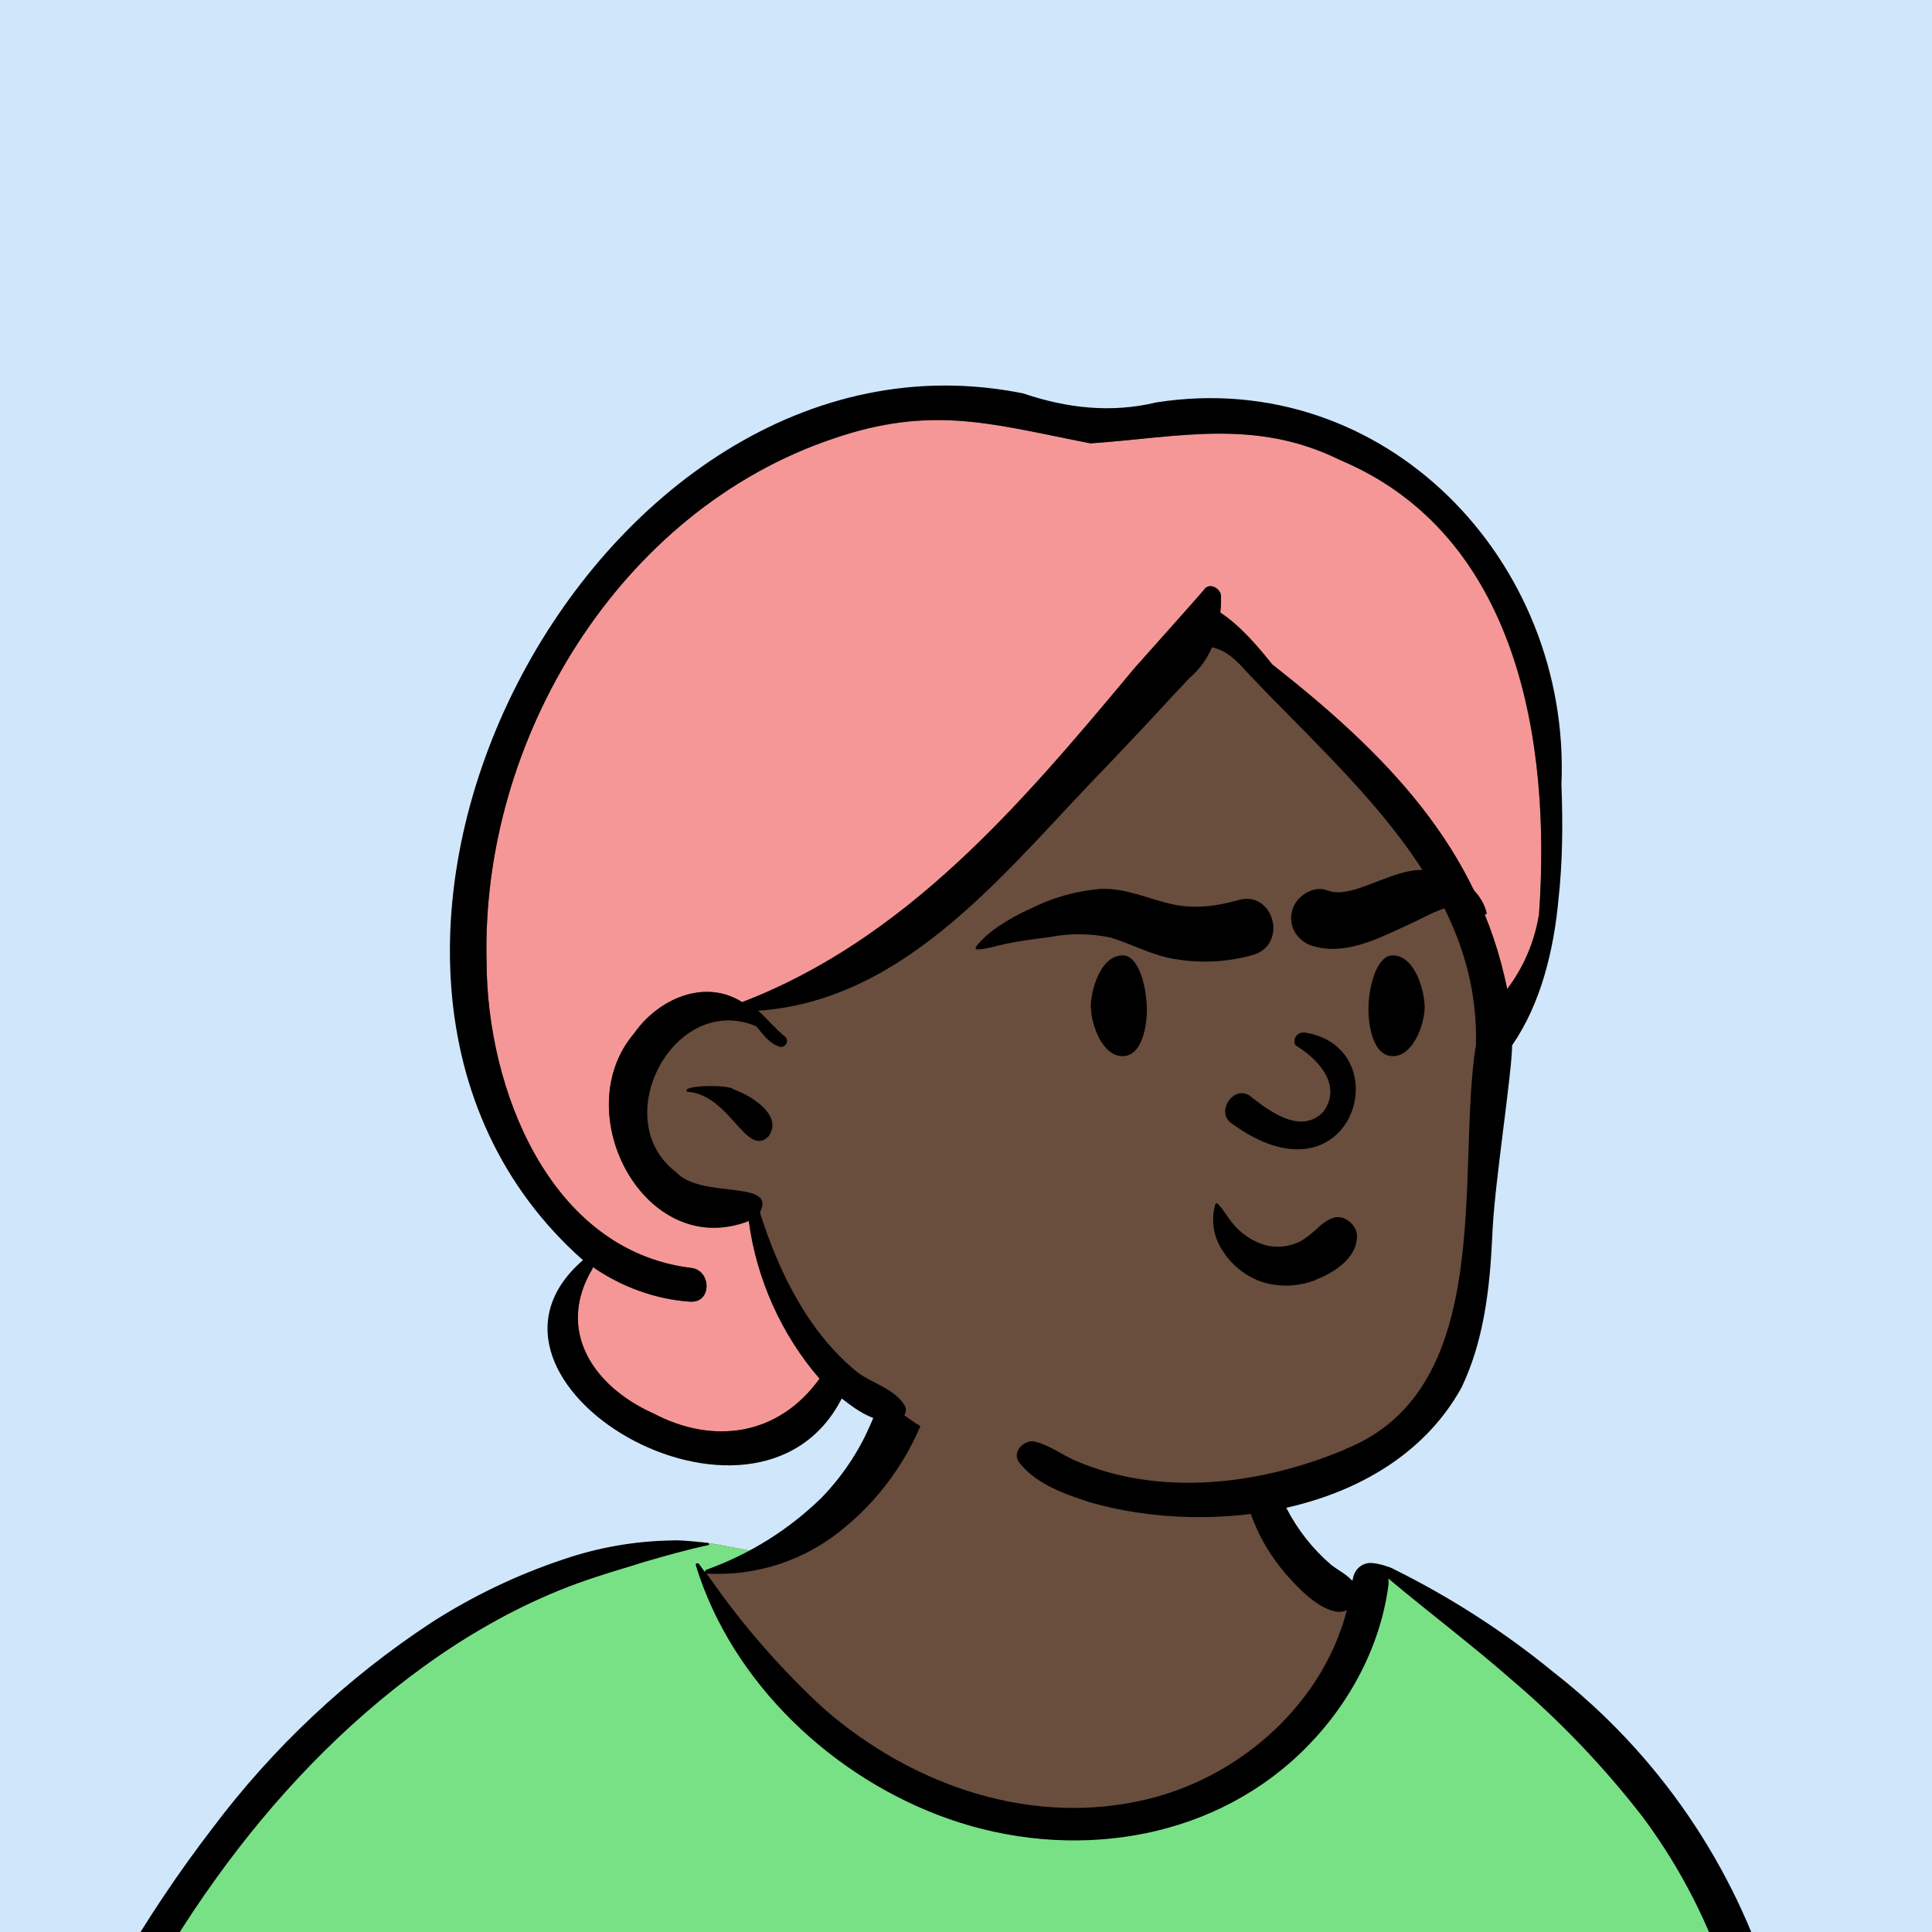
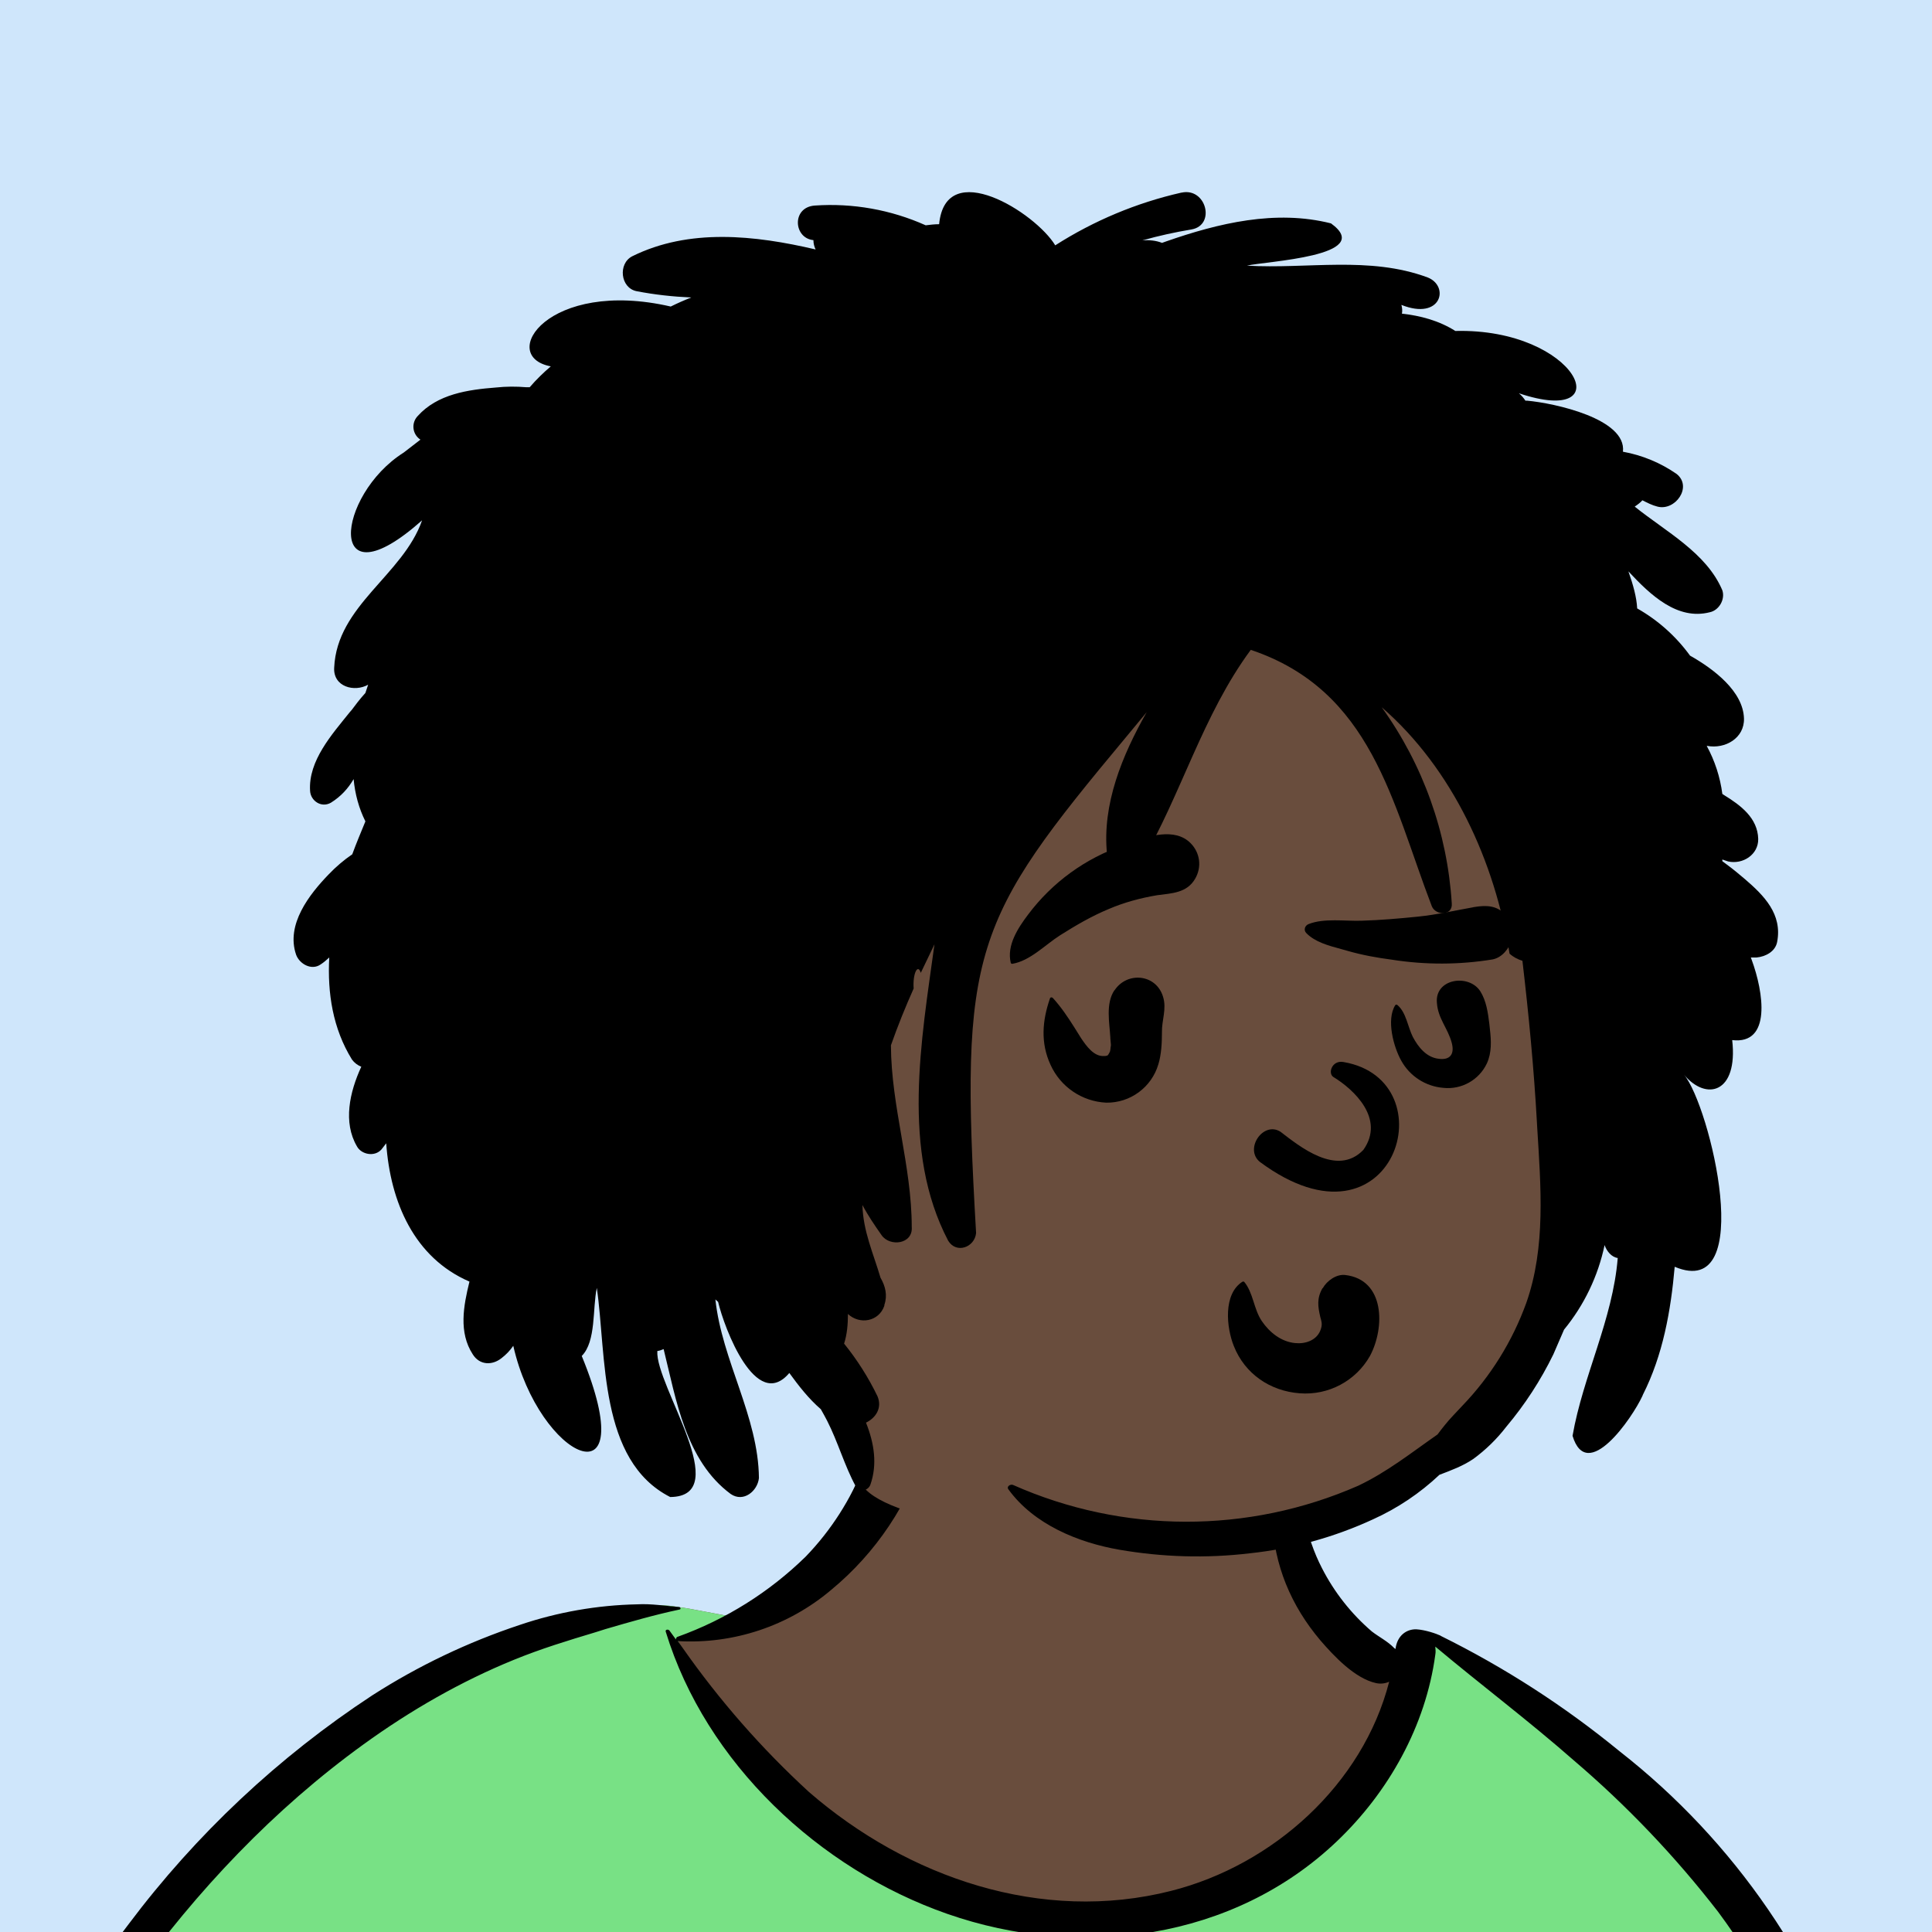
<svg xmlns="http://www.w3.org/2000/svg" viewBox="0 0 704 704" fill="none" shape-rendering="auto">
  <mask id="viewboxMask">
    <rect width="704" height="704" rx="0" ry="0" x="0" y="0" fill="#fff" />
  </mask>
  <g mask="url(#viewboxMask)">
    <rect fill="#cfe6fb" width="704" height="704" x="0" y="0" />
-     <g transform="translate(35.2 35.2) scale(0.9)">
+     <g fill-rule="evenodd" clip-rule="evenodd">
+       <path d="M705.3 1074a2351.1 2351.1 0 0 1-15.6-101c-1-7.7-2.5-16.4 2.7-22 7.3-8 14-14.8 14.8-26.2.8-10.7-2.8-22.4-5-32.8a809.4 809.4 0 0 0-17.3-64.7c-6.6-21.7-13.9-43.2-21.3-64.6-6.9-20-13.5-40.3-22.5-59.5-17-36.5-46-63.5-81.6-81.6-9-4.5-27-20.5-36.3-24-8.5-3.4-8.5 6.3-16.9 2.6-6.7-2.9-13-6.7-16.7-13.2-4-7-14.3-16.9-15.9-25-3.3-17.4.3-32.2-12-45.3a90 90 0 0 0-41.1-23.8c-33.7-9.3-78.5-2.8-98.8 28.5-9.7 14.9-13 33-26.2 45.1-11.4 10.7-8.8 18-23.6 23.4-.9.3-23.6-4.5-24.4-4.2-16.2-3.5-31.7 6.2-46.5 11.8a325.4 325.4 0 0 0-63 32.3 399.2 399.2 0 0 0-102.3 98.5 482.5 482.5 0 0 0-76.4 161c-1.7 6.4-3.5 13-1.5 19.4 1.7 5.3 5.4 9.2 9.8 12.4 6 4.3 18 7 17.7 15.7-.1 6.6-2.4 13.5-3.5 20-1.3 7.7-2.3 15.5-3.4 23.2-4.8 35.4-8.6 71-10.3 106.6a920 920 0 0 0-.5 106c.1 2.3.8 4.5 2 6.2-1 .4-1.2 2.4.1 2.7l2.7.5a12 12 0 0 0 7 2.4l5.5.2c19.3 4 38.6 7.9 58.1 10.8 23.8 3.5 47.6 6.3 71.5 8.7 49.2 4.8 98 3.2 147.1.6a1877 1877 0 0 1 147.4-2c49.2 1.4 98.4 3.5 147.6 4.4 55 1 110-.5 164.8-5 7.5-.5 12.2-6.5 10.7-14-8.9-44.7-19-89.1-27-134Z" fill="#694d3d" />
+       <path d="m201 597.5 1.2-.4c14.5-5.7 29.6-14.8 45.4-11.4.5-.2 10.8 1.9 17.9 3.2l-6.7 7L247 598c40.7 67.1 88.8 100.7 144.3 100.7 55.5 0 97.7-33.6 126.4-100.7l4-1c.4 0 1 .2 1.5.4 9.3 3.6 27.4 19.6 36.3 24.1 35.6 18 64.5 45 81.6 81.6 8.7 18.6 15.2 38 21.8 57.5l.7 2c7.4 21.4 14.7 43 21.3 64.6 6.3 20.4 12 41 16.6 61.8l.7 2.9c2.2 10.4 5.8 22 5 32.8a29 29 0 0 1-3 10.7l-80.4 29 38.4 261.3c-35.1 1.5-70.3 2-105.5 1.3-49.2-.9-98.4-3-147.6-4.3-47.7-1.2-95.3-.7-143 1.7l-12 .6a946.3 946.3 0 0 1-139.5-1l-3.1-.3v-38.3l16.3-212.9-83-15.6-81.3-39.5a21.7 21.7 0 0 1-5.6-8.8c-1.9-6-.5-12 1-18l.5-1.3a492.8 492.8 0 0 1 76.4-161A399.3 399.3 0 0 1 138 629.7c19.8-13 40.9-23.9 63-32.3Z" fill="#78e185" />
+       <path d="M232.2 584.6c5.1-.3 10.3.6 15.4 1 .4.1.6.8 0 .9-9 1.9-18 4.5-26.9 7.1l-3.8 1.2c-10 3-19.8 6-29.6 10-19.4 7.9-37.8 18.5-54.8 30.8C67.2 682.8 20 754.3-9.9 828.3a526 526 0 0 0-24.3 77c-.4 1.6-2 5.4-1 7 .7 1.3 3.6 2.1 5 2.9l4.5 2.3 25.2 12.9 2.3 1.1c38 18.6 78.4 34.4 121 35.5l.4-3.7a342 342 0 0 1 9.9-60c.3-1 1.6-.6 1.7.3 3 23.1 2 46.4 1 69.7-1.8 41-4.3 82.2-6.5 123.3-1.2 20.6-2.6 41-3.9 61.7-1.3 20.5-1.7 41.6-4.7 62-.6 4.6-6 7-10 6.6-4.4-.5-7.9-4.5-8-9 0-11.9 1.5-24 2.4-35.8l2.5-33.8c3.1-41.1 6.8-82.2 10.2-123.3a4771 4771 0 0 1 3.8-43.7C76.4 979.8 34.2 963-6.1 943.5c-.6 13.2-2 26.5-3.4 39.6-3.8 36.8-7.1 73.6-9.6 110.5a2254.2 2254.2 0 0 0-4.2 92.7l-.2 7c0 4.4-.5 8.5-4.3 11.7-3.7 3.3-8.9 3.5-12.6 0-5-4.6-4.2-10.9-4-17.1a1675.6 1675.6 0 0 1 1.8-47.2 1321 1321 0 0 1 10.5-109.5l2-14c3.5-26 7.5-52.7 15.5-77.9-3.1-1.5-6.2-3-9.3-4.7-5.5-2.7-11.2-5.4-16.6-8.4-4.2-2.5-7.9-5.8-9-10.8-1.4-5.5.6-11.5 2-16.9v-.4a502 502 0 0 1 26.6-80 523.2 523.2 0 0 1 67.8-117 353.8 353.8 0 0 1 88.7-83.3 239 239 0 0 1 53.8-25.7 142.6 142.6 0 0 1 42.8-7.5Zm90.1-66c6-6.5 18.1.2 15.2 8.8a108.2 108.2 0 0 1-34.7 52A79.4 79.4 0 0 1 247 598l1.7 2.4a321.1 321.1 0 0 0 46.1 52.6c36 31.2 84.8 48 132 36 37.1-9.4 69.8-38.8 79.4-76.2-1.3.6-3 .9-4.8.5-7.7-1.7-15.3-9.8-20.3-15.6-5.3-6.3-9.5-13-12.6-20.7-5.6-14-7.4-32.1.3-45.7 1-1.7 3-.7 3.3 1l.3 2.5c1.5 12.7 3.3 25 9.3 36.6a76 76 0 0 0 18.2 23.1c2.6 2 5.8 3.6 8.1 6l.5.4c.6-5 4.1-7.3 7.6-7.2 3.3.2 7.3 1.6 8.8 2.3l.1.1a341 341 0 0 1 65.1 42 259 259 0 0 1 88.4 129c7.5 25.3 11.8 51.4 16.3 77.4l2.8 16c4.2 23.9 8.9 48.4 18.4 70.7 2.5 5.7.6 11.1-5.5 13.4A1493 1493 0 0 1 688 953c3.7 16 6 32.5 8.7 48.5 6 34.1 13.2 68 19.4 102 3.2 17.5 6.1 35 9.3 52.3l4.7 25.2 2.4 13.6.1.7c.5 2.4 1 4.9.4 7.3-.8 2.7-2.9 4.6-4.8 6.6-1.6 1.6-3.8 1.6-5.7.7l-.7-.3c-3.4-1.6-6-3.2-7.3-7-.7-2.5-1-5.2-1.5-7.7a3535.6 3535.6 0 0 1-7.8-43.6l-1.6-9.1c-5.2-31.4-10.2-62.9-12.8-94.5-1-14-2.3-28.1-3.5-42.2l-.9-10.5c-1.1-13.3-2.5-27-2.7-40.5l-4.5 1.6L657 964c-5.5 2-12.5 6-18.4 5.2-2.9-.3-5-1.2-6.8-2.9 2 28.8 4.8 57.4 8.5 86a1965.7 1965.7 0 0 0 22 135c.6 3.2 1.4 6.4 1.9 9.6.5 3.7-.5 5.9-2.5 9-1.7 2.4-5 3.7-7.8 2-3.6-2.3-5.5-4.3-6.5-8.4-1-3.7-1.6-7.6-2.3-11.4a1654.2 1654.2 0 0 1-11.4-65.2c-7.8-52-12.7-104.4-15.2-156.8a1388 1388 0 0 1-1.4-77.8c0-13.3.5-26.6 1.4-39.9 1-13.4 3-26.5 4.8-39.8 0-.5.7-.5.7 0 .8 14.9 2.1 29.8 2.8 44.7.6 14.3.9 28.5 1.4 42.8.6 18.7 1.5 37.5 2.7 56.2a9.6 9.6 0 0 1 8.5-3.1c4.7-1 9.7-3.4 14.1-5l16.8-5.5 26.4-8.7a679 679 0 0 1-18-80.8l-2-12.3c-4-24.2-8.5-48.5-15.8-72a229.8 229.8 0 0 0-34.8-68.2 370.2 370.2 0 0 0-52.7-55.3C557 627 539.7 614 523 600c.1.9.2 2 0 3-3.5 25.9-17 50-35.8 67.9-37.7 36-93.6 43.4-142 26.5-46.7-16.3-88-55-102.6-102.8-.3-.8.8-1 1.3-.5l2.4 3.3c0-.4.2-.9.7-1a129 129 0 0 0 46.6-29.2 100.2 100.2 0 0 0 21.3-33.3l.4-1c1.7-5 3.2-10.2 7-14.2Z" fill="#000" />
+     </g>
+     <g transform="matrix(.99789 0 0 1 156 62)">
      <g fill-rule="evenodd" clip-rule="evenodd">
-         <path d="M705.3 1074a2351.1 2351.1 0 0 1-15.6-101c-1-7.7-2.5-16.4 2.7-22 7.3-8 14-14.8 14.8-26.2.8-10.7-2.8-22.4-5-32.8a809.4 809.4 0 0 0-17.3-64.7c-6.6-21.7-13.9-43.2-21.3-64.6-6.9-20-13.5-40.3-22.5-59.5-17-36.5-46-63.5-81.6-81.6-9-4.5-27-20.5-36.3-24-8.5-3.4-8.5 6.3-16.9 2.6-6.7-2.9-13-6.7-16.7-13.2-4-7-14.3-16.9-15.9-25-3.3-17.4.3-32.2-12-45.3a90 90 0 0 0-41.1-23.8c-33.7-9.3-78.5-2.8-98.8 28.5-9.7 14.9-13 33-26.2 45.1-11.4 10.7-8.8 18-23.6 23.4-.9.3-23.6-4.5-24.4-4.2-16.2-3.5-31.7 6.2-46.5 11.8a325.4 325.4 0 0 0-63 32.3 399.2 399.2 0 0 0-102.3 98.5 482.5 482.5 0 0 0-76.4 161c-1.7 6.4-3.5 13-1.5 19.4 1.7 5.3 5.4 9.2 9.8 12.4 6 4.3 18 7 17.7 15.7-.1 6.6-2.4 13.5-3.5 20-1.3 7.7-2.3 15.5-3.4 23.2-4.8 35.4-8.6 71-10.3 106.6a920 920 0 0 0-.5 106c.1 2.3.8 4.5 2 6.2-1 .4-1.2 2.4.1 2.7l2.7.5a12 12 0 0 0 7 2.4l5.5.2c19.3 4 38.6 7.9 58.1 10.8 23.8 3.5 47.6 6.3 71.5 8.7 49.2 4.8 98 3.2 147.1.6a1877 1877 0 0 1 147.4-2c49.2 1.4 98.4 3.5 147.6 4.4 55 1 110-.5 164.8-5 7.5-.5 12.2-6.5 10.7-14-8.9-44.7-19-89.1-27-134Z" fill="#694d3d" />
-         <path d="m201 597.5 1.2-.4c14.5-5.7 29.6-14.8 45.4-11.4.5-.2 10.8 1.9 17.9 3.2l-6.7 7L247 598c40.7 67.1 88.8 100.7 144.3 100.7 55.5 0 97.7-33.6 126.4-100.7l4-1c.4 0 1 .2 1.5.4 9.3 3.6 27.4 19.6 36.3 24.1 35.6 18 64.5 45 81.6 81.6 8.7 18.6 15.2 38 21.8 57.5l.7 2c7.4 21.4 14.7 43 21.3 64.6 6.3 20.4 12 41 16.6 61.8l.7 2.9c2.2 10.4 5.8 22 5 32.8a29 29 0 0 1-3 10.7l-80.4 29 38.4 261.3c-35.1 1.5-70.3 2-105.5 1.3-49.2-.9-98.4-3-147.6-4.3-47.7-1.2-95.3-.7-143 1.7l-12 .6a946.3 946.3 0 0 1-139.5-1l-3.1-.3v-38.3l16.3-212.9-83-15.6-81.3-39.5a21.7 21.7 0 0 1-5.6-8.8c-1.9-6-.5-12 1-18l.5-1.3a492.8 492.8 0 0 1 76.4-161A399.3 399.3 0 0 1 138 629.7c19.8-13 40.9-23.9 63-32.3Z" fill="#78e185" />
-         <path d="M232.2 584.6c5.1-.3 10.3.6 15.4 1 .4.1.6.8 0 .9-9 1.9-18 4.5-26.9 7.1l-3.8 1.2c-10 3-19.8 6-29.6 10-19.4 7.9-37.8 18.5-54.8 30.8C67.2 682.8 20 754.3-9.9 828.3a526 526 0 0 0-24.3 77c-.4 1.6-2 5.4-1 7 .7 1.3 3.6 2.1 5 2.9l4.5 2.3 25.2 12.9 2.3 1.1c38 18.6 78.4 34.4 121 35.5l.4-3.7a342 342 0 0 1 9.9-60c.3-1 1.6-.6 1.7.3 3 23.1 2 46.4 1 69.7-1.8 41-4.3 82.2-6.5 123.3-1.2 20.6-2.6 41-3.9 61.7-1.3 20.5-1.7 41.6-4.7 62-.6 4.6-6 7-10 6.6-4.4-.5-7.9-4.5-8-9 0-11.9 1.5-24 2.4-35.8l2.5-33.8c3.1-41.1 6.8-82.2 10.2-123.3a4771 4771 0 0 1 3.8-43.7C76.4 979.8 34.2 963-6.1 943.5c-.6 13.2-2 26.5-3.4 39.6-3.8 36.8-7.1 73.6-9.6 110.5a2254.2 2254.2 0 0 0-4.2 92.7l-.2 7c0 4.4-.5 8.5-4.3 11.7-3.7 3.3-8.9 3.5-12.6 0-5-4.6-4.2-10.9-4-17.1a1675.6 1675.6 0 0 1 1.8-47.2 1321 1321 0 0 1 10.5-109.5l2-14c3.5-26 7.5-52.7 15.5-77.9-3.1-1.5-6.2-3-9.3-4.7-5.5-2.7-11.2-5.4-16.6-8.4-4.2-2.5-7.9-5.8-9-10.8-1.4-5.5.6-11.5 2-16.9v-.4a502 502 0 0 1 26.6-80 523.2 523.2 0 0 1 67.8-117 353.8 353.8 0 0 1 88.7-83.3 239 239 0 0 1 53.8-25.7 142.6 142.6 0 0 1 42.8-7.5Zm90.1-66c6-6.5 18.1.2 15.2 8.8a108.2 108.2 0 0 1-34.7 52A79.4 79.4 0 0 1 247 598l1.7 2.4a321.1 321.1 0 0 0 46.1 52.6c36 31.2 84.8 48 132 36 37.1-9.4 69.8-38.8 79.4-76.2-1.3.6-3 .9-4.8.5-7.7-1.7-15.3-9.8-20.3-15.6-5.3-6.3-9.5-13-12.6-20.7-5.6-14-7.4-32.1.3-45.7 1-1.7 3-.7 3.3 1l.3 2.5c1.5 12.7 3.3 25 9.3 36.6a76 76 0 0 0 18.2 23.1c2.6 2 5.8 3.6 8.1 6l.5.4c.6-5 4.1-7.3 7.6-7.2 3.3.2 7.3 1.6 8.8 2.3l.1.1a341 341 0 0 1 65.1 42 259 259 0 0 1 88.4 129c7.5 25.3 11.8 51.4 16.3 77.4l2.8 16c4.2 23.9 8.9 48.4 18.4 70.7 2.5 5.7.6 11.1-5.5 13.4A1493 1493 0 0 1 688 953c3.7 16 6 32.5 8.7 48.5 6 34.1 13.2 68 19.4 102 3.2 17.5 6.1 35 9.3 52.3l4.7 25.2 2.4 13.6.1.7c.5 2.4 1 4.9.4 7.3-.8 2.7-2.9 4.6-4.8 6.6-1.6 1.6-3.8 1.6-5.7.7l-.7-.3c-3.4-1.6-6-3.2-7.3-7-.7-2.5-1-5.2-1.5-7.7a3535.6 3535.6 0 0 1-7.8-43.6l-1.6-9.1c-5.2-31.4-10.2-62.9-12.8-94.5-1-14-2.3-28.1-3.5-42.2l-.9-10.5c-1.1-13.3-2.5-27-2.7-40.5l-4.5 1.6L657 964c-5.5 2-12.5 6-18.4 5.2-2.9-.3-5-1.2-6.8-2.9 2 28.8 4.8 57.4 8.5 86a1965.7 1965.7 0 0 0 22 135c.6 3.2 1.4 6.4 1.9 9.6.5 3.7-.5 5.9-2.5 9-1.7 2.4-5 3.7-7.8 2-3.6-2.3-5.5-4.3-6.5-8.4-1-3.7-1.6-7.6-2.3-11.4a1654.2 1654.2 0 0 1-11.4-65.2c-7.8-52-12.7-104.4-15.2-156.8a1388 1388 0 0 1-1.4-77.8c0-13.3.5-26.6 1.4-39.9 1-13.4 3-26.5 4.8-39.8 0-.5.7-.5.7 0 .8 14.9 2.1 29.8 2.8 44.7.6 14.3.9 28.5 1.4 42.8.6 18.7 1.5 37.5 2.7 56.2a9.6 9.6 0 0 1 8.5-3.1c4.7-1 9.7-3.4 14.1-5l16.8-5.5 26.4-8.7a679 679 0 0 1-18-80.8l-2-12.3c-4-24.2-8.5-48.5-15.8-72a229.8 229.8 0 0 0-34.8-68.2 370.2 370.2 0 0 0-52.7-55.3C557 627 539.7 614 523 600c.1.9.2 2 0 3-3.5 25.9-17 50-35.8 67.9-37.7 36-93.6 43.4-142 26.5-46.7-16.3-88-55-102.6-102.8-.3-.8.8-1 1.3-.5l2.4 3.3c0-.4.2-.9.7-1a129 129 0 0 0 46.6-29.2 100.2 100.2 0 0 0 21.3-33.3l.4-1c1.7-5 3.2-10.2 7-14.2Z" fill="#000" />
+         <path d="M242 75.3c56.8 0 115.6 44 136.4 72 24 32.5 43 188.4 34.1 241.3-8.9 53-53.1 110.6-130 110.6-76.7 0-123.5-9.5-125.3-23.2-2-13.8-50.7-90.2-50.7-90.2s-49.9-14-50-47.6c-.3-33.5 26.7-45.7 26.7-45.7s-9.6-132.3 14.5-166.7C122 91.3 185.3 75.3 242 75.3Z" fill="#694d3d" />
+         <path d="M275.1 8.2c9-2 12.6 11.8 3.7 13.4-6 1-12 2.3-18 4 2.4-.2 4.9 0 7.2.9l1.4-.5c19.2-6.7 40.1-11.7 60.3-6.6 16.6 12-24.1 13.8-30.7 15.4 22 1.3 44.7-3.6 66 4.3 8.1 3.2 5 15.8-9.6 10 .3 1 .4 2.2.2 3.2 6.6.7 13.5 2.5 19.5 6.3 44.7-1.1 60.8 35.3 23.2 22.7 1 .8 1.8 1.8 2.4 2.7h.6c10 .9 36.4 6.6 35 18.6a50 50 0 0 1 19.6 8.1c5.9 4.7-.5 13.6-7 11.9-2-.5-3.7-1.4-5.5-2.3-.7.8-1.6 1.5-2.8 2.3 11.3 9.1 26.2 16.8 32 30.5 1.1 3.3-1.2 7.3-4.6 8-11.8 3-21.6-6.2-29.7-14.9 1.7 4.8 3 9.4 3.2 13.5a61 61 0 0 1 19.3 17.2c8.7 4.9 19.4 13 19.7 22.9.2 7.2-6.9 11.2-13.4 10h-.2a50 50 0 0 1 5.7 17.5l.6.4c6.2 3.8 12.3 8.4 12.5 16 .1 5.7-5.6 9.4-11 8.2l-2.1-.7v.6c2.2 1.6 4.4 3.3 6.4 5l1.8 1.5c7 6 13.8 12.8 11.8 23-.7 3.5-4.3 5.3-7.5 5.6H483l.3.8c4.4 11.9 7.3 31-7.1 29.3 2.2 19.4-9.5 22.3-17.6 12.6 9.5 11.3 26.8 82.7-3.4 70-1.4 16-4.3 32.2-11.6 46.6l-.2.5c-3.7 8-20.2 32-25.5 14.5 3.8-21.8 14.7-42.4 16.5-64.8-2.2-.3-4-2.4-4.8-4.7a71.8 71.8 0 0 1-14.8 30.8l-3.9 9a128.2 128.2 0 0 1-17.2 26.4 59.5 59.5 0 0 1-12 11.7c-3.8 2.6-8.2 4.2-12.4 5.8a88.3 88.3 0 0 1-24.2 16.2 143.7 143.7 0 0 1-45 12.4c-16 1.9-32 1.4-47.7-1.3-15-2.6-31.2-9.2-40.5-22-.8-1 .7-2 1.7-1.6a156.4 156.4 0 0 0 126 .3c10.6-5 19.5-12.1 29-18.7 1.8-2.4 3.7-4.8 5.8-7l3.3-3.5a106.3 106.3 0 0 0 23.3-37.4c7.2-20.4 5.3-42.6 4-63.9l-.1-1.8c-1.1-19.7-3-39.4-5.3-59-1.7-.5-3.4-1.4-4.7-2.6-5.3-33.3-20.7-67.3-46.7-89.8a136.7 136.7 0 0 1 25.6 71.5c.4 4.6-5.9 4.5-7.3 1-14.5-37.8-21.9-78.6-66.1-93.4-17.6 23.8-25.3 52.5-40 77.6-3.8 5.9-12 3-12.5-3.3-1.8-18 5.5-35.8 14.5-51.6l-7.3 8.8c-56.4 67.5-61 77.6-55 181-.5 5.2-7.2 7.7-10.2 2.8-17.2-32.8-9.8-73-5-108l-5 10.4c-1.1-3.6-3 .4-2.6 5.7-3 6.7-5.8 13.6-8.3 20.7.1 22.4 7.6 43.9 7.6 66.2.5 6.3-8 7.3-11 3-2.6-3.7-5-7.2-7-11 .2 9.4 4 17.7 6.6 26.5 1.8 3.1 2.6 6.4 1.4 9.9v.3c-2 5.8-9 7-13.3 3 0 3.7-.3 7.4-1.4 10.8a99 99 0 0 1 12.2 19.2c1.8 4.3-.7 7.9-4.2 9.6 3 7.5 4.2 15.2 1.6 22.6-.8 2.2-4 3-5.3.7-4.2-7.7-6.5-16.2-10.5-24a112 112 0 0 0-2.3-4.2c-4.4-3.8-8-8.4-11.5-13.2-12.2 14.4-23.8-16.5-26-25.9l-1-.9c2.4 22.3 15.7 42.7 15.9 65.1-.5 4.7-5.6 9-10.3 5.8C94 470.2 90.6 448.1 86 429.6c-.7.3-1.5.6-2.3.7-.8 12.5 28.4 53 4.7 53.2-26.2-13.3-23.2-51.5-26.8-76.2-1.6 7.4-.2 19.5-5.5 24.8 22.8 55.4-15.6 37.7-25-3.7a19.8 19.8 0 0 1-4.3 4.5c-3.4 2.7-8 2.6-10.5-1.4-5.2-8-3.4-17.6-1.2-26.5-20.2-8.7-28.9-29-30.4-50.4l-1.7 2.2c-2.5 2.9-7.4 1.9-9-1.1-5.1-8.7-2.7-19.7 1.6-29a7.7 7.7 0 0 1-3.4-2.6c-7-11.3-9-24.2-8.3-37.2-1 .9-2 1.8-3.1 2.5-3.4 2.4-7.8-.2-9-3.5-3.8-11 4.8-22 12-29.4 2.5-2.6 5.4-5.1 8.5-7.2 1.5-4.1 3.2-8.1 4.8-12-2.4-4.8-3.8-10-4.3-15.4-2 3.4-4.6 6.3-8.3 8.6-3.5 2-7.4-.7-7.6-4.3-.7-11 8-20.6 14.5-28.7l.7-.8c1.1-1.5 3-4 5-6.2l1-3c-5 2.8-12.8.8-12.4-6.2 1-22.7 25.1-33.7 32.1-53.7-35.4 31.4-31.6-9-6.7-24.7l6.1-4.7a5.6 5.6 0 0 1-1-8.6c7.2-8 18.3-9.6 28.6-10.4 3.7-.4 7.4-.4 11-.1h1.3c2.4-2.8 5.1-5.4 7.7-7.6-19.6-3.7-1-32.1 43.8-21.8a89 89 0 0 1 7.5-3.3c-6.7-.3-13.3-1-20-2.3-5.9-1.2-6.8-10-1.6-12.7 20.8-10.3 44.8-7.7 67-2.5-.5-1-.8-2.2-.8-3.4-7.3-.7-8-12 .5-12.6a85 85 0 0 1 40.5 7.2c1.6-.2 3.2-.4 4.9-.4 2.4-24.8 35.2-4.2 42.4 7.7a145.4 145.4 0 0 1 46-19.2Z" fill="#000" />
      </g>
-       <g transform="matrix(.99789 0 0 1 156 62)">
-         <g fill-rule="evenodd" clip-rule="evenodd">
-           <path d="M288.3 508.4c-20.7 0-39.6-4.1-57.6-13-21.7-7-45.4-10.9-63-26.6-8.6 1.9-17.4-7-24.5-12.2-11.6 42.7-72 35.6-97.6 8-15.6-13.2-21.8-45.8 5.3-54.4C6.4 380-9.6 327.9-6.5 271.5c3.2-94.6 75.9-193 169.4-209.3 18.4-3.3 37.3-3 55.7 1 10.3 2.1 20.2 6.4 31.1 6.3 42.6-6.8 89.3-6 124.5 21.2 56.2 37.6 64 112.8 57.4 173.3l.3.6c-3.3 22.2-8.7 42.5-19 55.9-.8 19.2-7.5 60.3-8 76.5 1.2 75.6-41.7 109-116.6 111.4" fill="#694d3d" />
-           <path d="M142.9 76.4c38.3-13 62.5-6.3 98.3.9l2.2.4 3.5.7c35.9-2.4 66.8-10.3 101.5 6.9 72 30.3 85.4 114 80.5 184l-.3 1.2a66.3 66.3 0 0 1-12.6 28.9c-11.7-57.4-49.2-95.3-95.3-131.5l-1.6-2c-5.7-7-12-14-19.5-19l.3-6.6c0-3-4.4-5.6-6.7-3l-.4.6c-3 3.6-18.5 20.8-26.4 29.7l-1 1-2.3 2.8-4 4.8c-43.3 51.7-89 103.6-153.5 128.5-15.4-9.8-34.2-1.2-43.8 12.6-27.5 32 4.3 92.3 46.5 76 2.6 22 13.7 47 28.7 63.7-16.5 23-42.8 27.1-67.5 14.1-24-10.7-39.6-33.3-24.8-58.2l1-.5a79.9 79.9 0 0 0 38 13.5h1.1c8.6.4 8.4-13-.2-13.7C27.4 405 2 339.6 1.9 288.4c-2.4-90.1 53.8-183 141-212Z" fill="#f59797" />
-           <path d="M41 409.1C-93.4 290.3 44.7 22.7 219.7 58.2c17.8 6 35.7 8 54 3.6 92.6-14.4 168.2 64 164.3 154.8.6 15.5.5 31-1.2 46.5-1.9 20.4-7.1 42.1-18.8 59-.1 11.3-6.8 54-7.9 74l-.2 4.1c-1 20.6-3.4 41.6-12.4 60.4-27.8 50.4-99.5 61.2-151 46.5l-2-.7c-9.6-3.1-20.4-7.4-26.5-15.4-3.2-4.2 2.1-9.6 6.5-8.4 5.7 1.4 10.4 5 15.7 7.4 34.6 15.2 75.5 10.1 109.6-4.1l1-.5c61.2-24.8 44.4-113 52.5-163.4 1.8-63.9-51.5-107.4-91.7-149.7l-1.2-1.3c-4.1-4.6-8.5-9-14.2-10a33 33 0 0 1-9 12.3L279 182c-8.1 8.8-16.3 17.5-24.5 26.1-40 40.7-80.8 95.8-142.4 100 3.8 3.4 7 7.4 11 10.6 1.7 1.7 0 4.5-2.2 4-4.2-1.2-6.9-5.1-9.6-8.3-33.3-14-60.7 37.7-32.5 59.1 10.5 11.1 41 2.7 34 16.3 7.7 24.2 19.6 48.6 39.7 64.8 6 4.4 15.1 6.7 19 13.3 1 1.5.5 4.1-1.3 5-8.5 4-17.7-2.7-24.2-7.8-34.7 67.7-161.7-7-105-56ZM247 78.4l-3.5-.7C206.4 70.4 182 63 143 76.3 55.7 105.5-.5 198.3 1.9 288.4 2 339.6 27.4 405 84.6 412.2c8.6.7 8.8 14.1.2 13.7h-.2c-14.1-.9-27.8-6-39.4-13.9-15.6 25.3 0 48.3 24.3 59.1 24.7 13 51 8.9 67.5-14a122.4 122.4 0 0 1-28.7-63.9c-42.2 16.4-74-44-46.5-76 9.6-13.7 28.4-22.3 43.8-12.6 66.6-25.5 113-80 157.5-133.2l2.3-2.7c7.8-8.8 25.7-28.7 27.7-31.2 2.2-3 6.7-.3 6.8 2.8 0 2.2 0 4.4-.3 6.6 8.2 5.4 15 13.5 21.1 21 46.1 36.2 83.6 74 95.3 131.4a68.3 68.3 0 0 0 12.9-30.1c5-70-8.4-153.6-80.5-184-34.7-17.1-65.6-9.3-101.5-6.8ZM83.3 340.9c-3-2.7 16.9-3 18.7-1l.5.2c7 2.5 20 10.6 13.7 19-9.1 8.5-15.5-17-32.9-18.2Z" fill="#000" />
-         </g>
-       </g>
-       <g transform="translate(315 248)">
-         <path fill-rule="evenodd" clip-rule="evenodd" d="M178.9 231a33 33 0 0 1-21.8 1c-6.7-2.2-12.8-7-16.5-13.2a22.4 22.4 0 0 1-2.7-18.2c0-.3.4-.5.7-.6 1.6 1.4 2.5 2.9 3.5 4.3 1.7 2.4 3.3 4.8 5.6 6.8 3.3 3 7.7 5.5 12.2 6.3 4.3.7 8.7 0 12.6-2 2.3-1.3 4.2-3 6.1-4.6 2-1.9 4-3.7 7-4.8 2.2-.8 4.6-.1 6.4 1.3 2 1.5 3.4 3.8 3.3 6.3-.1 3.8-1.8 7-4.2 9.5-3.3 3.6-7.9 6.1-12.2 7.8Zm-8-94.6c7.5 4.6 19 15.3 10.8 26.6-9.5 10-23.3-1.4-30-6.6-6.4-4-13.4 6.3-7.6 11 49 36.3 69-29.8 30.5-36.4-4.2-.8-5.8 4-3.8 5.4ZM91.3 72.8c10.3-.5 19.3 4 29.2 6.2 9 2 18 .8 26.8-1.7 14.3-4 20.2 17.9 6 22.2a71.8 71.8 0 0 1-31.6 1.7c-9.3-1.4-17.2-6-26.1-8.7a61.6 61.6 0 0 0-24.8-.2l-3.1.4c-4.7.6-9.4 1.3-14 2.2-4 .8-8 2.2-12.1 2.4-.5 0-.9-.6-.6-1 4.8-6.5 14-11.7 21.2-15.1l.5-.2a77 77 0 0 1 28.6-8.2Zm-3.8 48.1v-.2c0-6.4 3.7-21 13-21 5.7 0 9.1 10 9.7 20.2v.4c.3 6.4-1.4 20.2-9.8 20.2S87.7 127.4 87.6 121Zm135.2 0v-.2c0-6.4-3.8-21-13-21-5.5 0-9 9.5-9.7 19.4v.8c-.4 6.1 1.2 20.6 9.8 20.6 8.4 0 12.8-13.1 12.9-19.6Zm-.2-55.9h.7c10.7.4 21.8 6.7 24.6 17.4.2.6-.5 1-1 .6-8.7-8.3-20.6-.4-29.4 3.7l-3.3 1.5c-11.4 5.3-24.3 11.6-37 7.6-6-1.9-9.8-8-8-14.3 1.4-5.5 8.1-10.2 14-8.2l.2.1c4.7 1.8 10.5 0 15.4-1.8l4-1.5c6.4-2.4 12.8-5.2 19.8-5Z" fill="#000" />
-       </g>
-       <g transform="translate(279 400)" />
-       <g transform="translate(179 343)" />
-       <g transform="translate(203 303)" />
    </g>
+     <g transform="translate(315 248)">
+       <path fill-rule="evenodd" clip-rule="evenodd" d="M167 221.4c1.5-2.7 5-5.2 8.2-4.8 14.5 1.7 14.5 19.2 9 29.5a27 27 0 0 1-25.6 13.6c-10.8-.8-20-7.1-24-17.2-2.7-6.7-4-19 3.2-23.5h.5c3.4 4 3.5 10 6.5 14.4 2.8 4.1 7 7.5 12.1 8 3.8.4 7.6-1 9.1-4.3.8-1.9.7-2.9.4-4.1l-.3-1.1c-.9-3.9-1.3-6.8.8-10.5Zm3.8-77c7.6 4.6 19 15.3 11 26.6-9.6 10-23.4-1.4-30.2-6.6-6.3-4-13.3 6.3-7.5 11 49 36.3 69-29.8 30.5-36.4-4.2-.8-5.8 4-3.8 5.4Zm-79.7-31.5c4.6-7 15.2-6 17.7 2.3 1.4 4.5-.5 8.5-.4 13 0 3.7-.2 8-1.3 11.6a19.5 19.5 0 0 1-19 14A23.5 23.5 0 0 1 67.8 140c-3.7-8-3-16.1-.2-24.2.1-.4.6-.5 1-.2 3.1 3.4 5.5 7 7.9 10.8l2.5 4c1.9 2.8 4.6 6.6 8.2 6.4h.5c1-.2.9 0 1.6-1.3.4-.6.3-1.8.5-2.5v-.4l-.2-2.2v-.3c-.3-5.4-1.8-12.4 1.5-17.3Zm117.5 4.6c-.9-8.9 11.6-10.8 15.8-4.3 2.2 3.5 2.8 7.8 3.3 11.9l.2 1.9c.5 4.2.7 8.6-1.1 12.5a15.7 15.7 0 0 1-15.9 8.9 19.3 19.3 0 0 1-15.3-9.9c-2.8-5-5.5-14.9-2.2-20.2.2-.3.6-.3.9 0 3.1 2.7 3.7 7.9 5.5 11.5 2 3.8 5 7.5 9.4 8 4.2.6 5.9-1.7 4.8-5.8-1.4-5.3-5-8.8-5.4-14.5ZM94.4 60l2-.8c7-2.6 16.7-5.7 22.4 0 3.5 3.5 4.2 8.7 1.7 13-3 5.2-8.5 5.3-13.8 6-6 1-12 2.6-17.6 5-6.3 2.6-12.1 6-17.8 9.6-5.5 3.5-10.9 9.3-17.4 10.4-.2 0-.5 0-.6-.4-1.5-6.3 2.6-12.6 6.3-17.5A72.8 72.8 0 0 1 94.4 60Zm127.3 22.6.6-.1c4.3-.7 8.1-.6 11.3 2.8a9 9 0 0 1 2.3 9.3c-1.1 3.1-3.5 6.3-7 7a115.8 115.8 0 0 1-36.7.1c-5.4-.7-10.9-1.7-16.1-3.2l-2.5-.7c-4.4-1.2-9.4-2.5-12.6-5.8-1.1-1.1-.5-2.8.9-3.3 5.6-2.2 13.2-1 19.2-1.2 6.9-.2 13.8-.8 20.7-1.5 6.8-.7 13.3-2.2 20-3.4Z" fill="#000" />
+     </g>
+     <g transform="translate(279 400)" />
+     <g transform="translate(179 343)" />
+     <g transform="translate(203 303)" />
  </g>
</svg>
